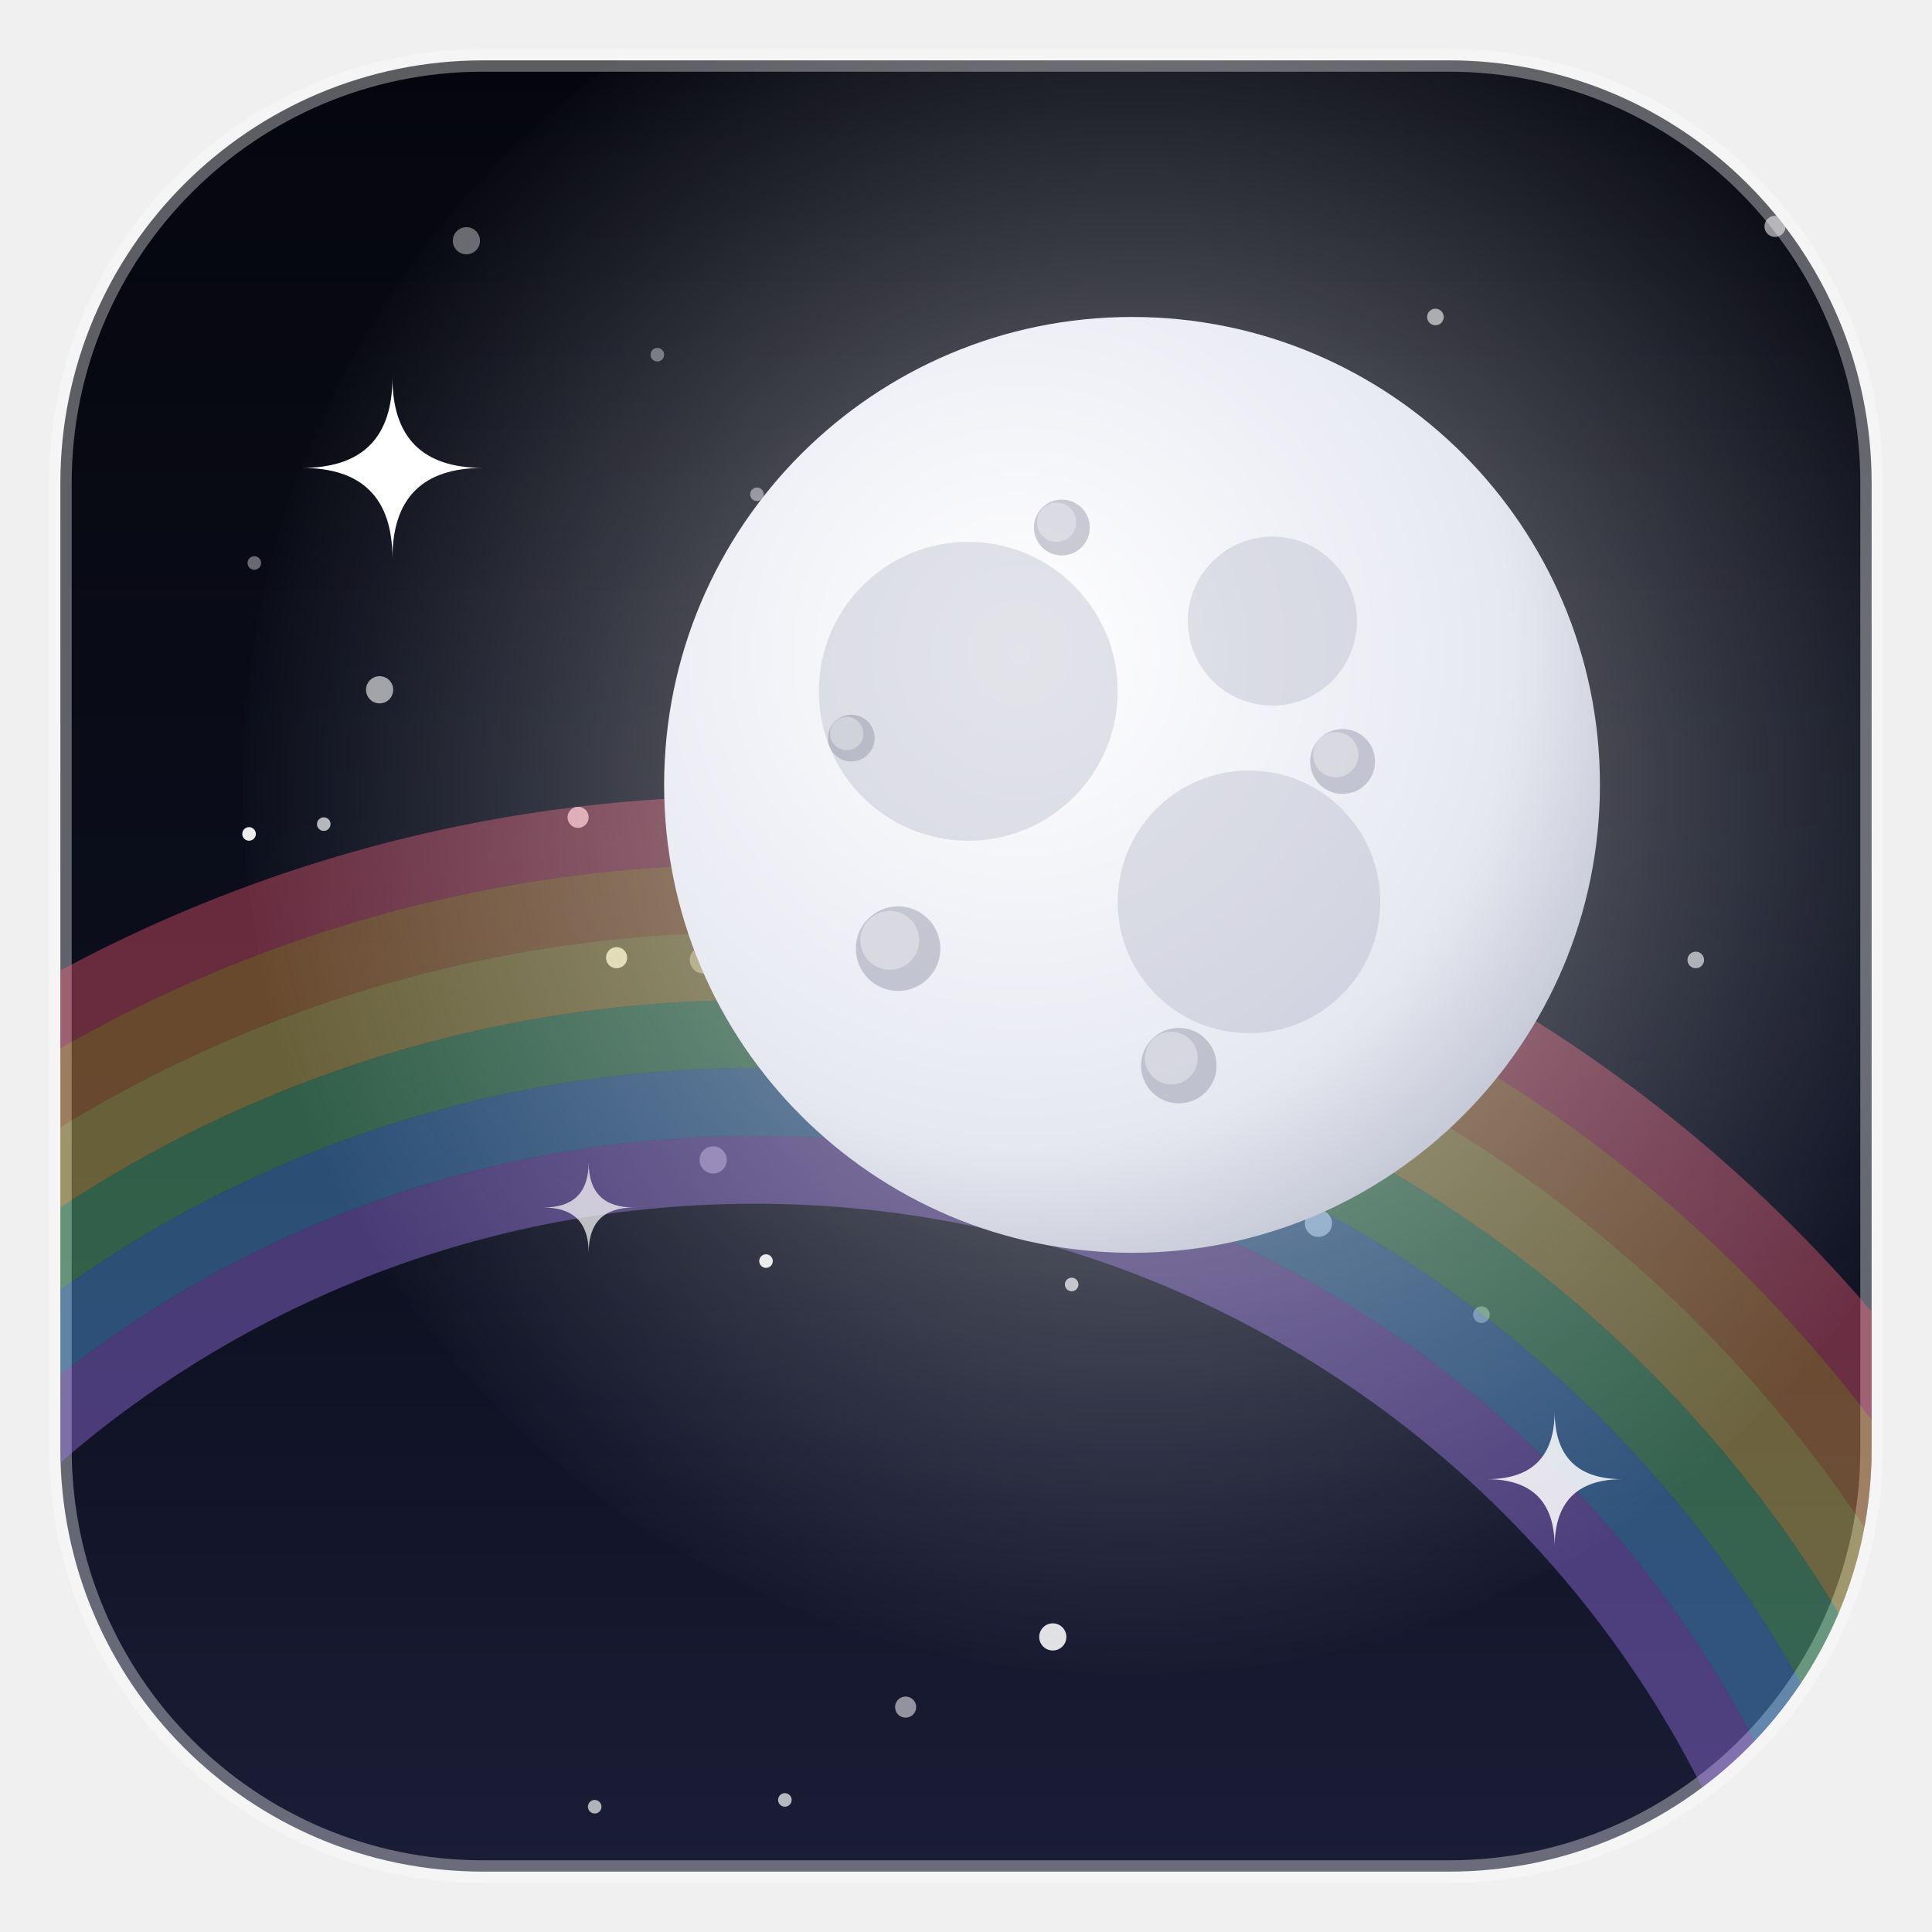
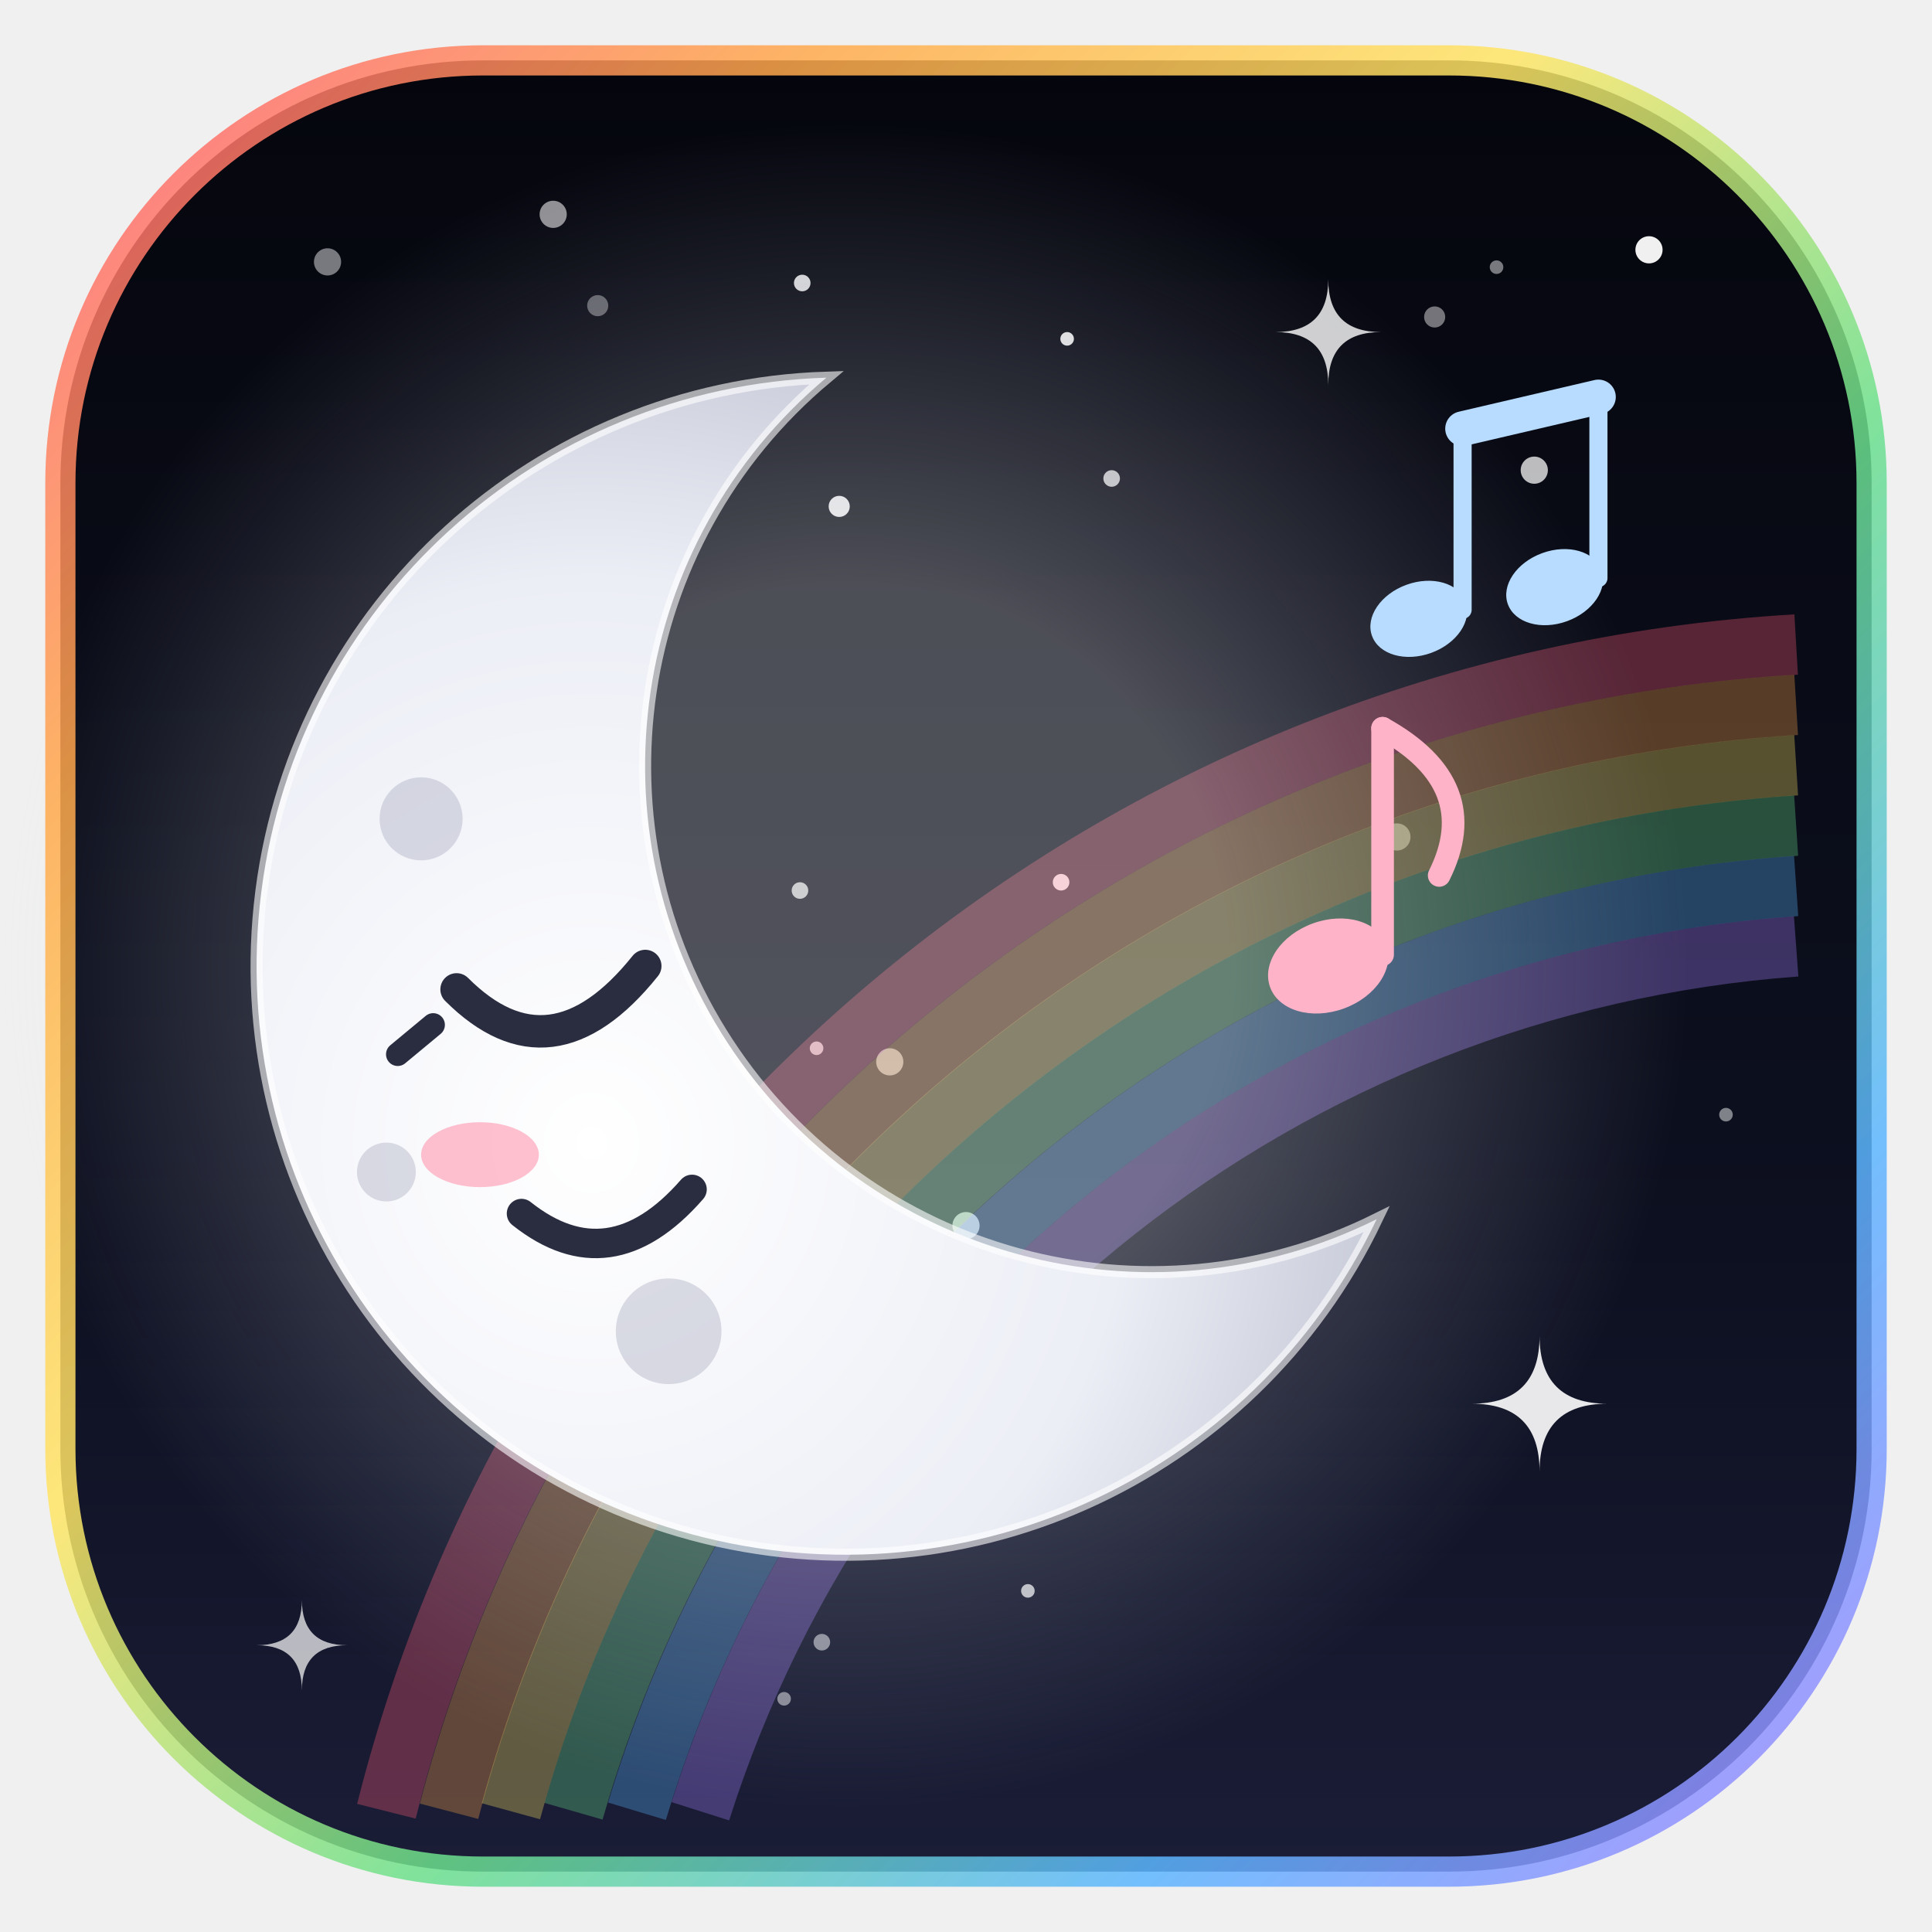
<svg xmlns="http://www.w3.org/2000/svg" width="256" height="256" version="1.1" viewBox="0 0 256 256">
  <defs>
    <linearGradient id="sky" x1="0" y1="0" x2="0" y2="1">
      <stop offset="0" stop-color="#05060d" />
      <stop offset="0.65" stop-color="#0d1020" />
      <stop offset="1" stop-color="#1a1d36" />
    </linearGradient>
    <radialGradient id="moonBody" cx="0.38" cy="0.36" r="0.75">
      <stop offset="0" stop-color="#ffffff" />
      <stop offset="0.7" stop-color="#e6e8f1" />
      <stop offset="1" stop-color="#b9bccc" />
    </radialGradient>
    <radialGradient id="halo" cx="0.5" cy="0.5" r="0.5">
      <stop offset="0.45" stop-color="#ffffff" stop-opacity="0.28" />
      <stop offset="1" stop-color="#dce4ff" stop-opacity="0" />
    </radialGradient>
    <radialGradient id="nightHalf" cx="0.3" cy="0.3" r="0.9">
      <stop offset="0" stop-color="#2c3150" />
      <stop offset="1" stop-color="#0e101c" />
    </radialGradient>
+     <linearGradient id="rim" x1="0" y1="0" x2="1" y2="1">
+       <stop offset="0" stop-color="#ff5c78" />
+       <stop offset="0.2" stop-color="#ffa84c" />
+       <stop offset="0.4" stop-color="#ffe666" />
+       <stop offset="0.6" stop-color="#6ce08c" />
+       <stop offset="0.8" stop-color="#5cb6ff" />
+       <stop offset="1" stop-color="#a880ff" />
+     </linearGradient>
+     <radialGradient id="crescent" cx="0.3" cy="0.65" r="0.8">
+       <stop offset="0" stop-color="#ffffff" />
+       <stop offset="0.6" stop-color="#eceef6" />
+       <stop offset="1" stop-color="#b9bccc" />
+     </radialGradient>
    <radialGradient id="dayHalf" cx="0.7" cy="0.3" r="0.9">
      <stop offset="0" stop-color="#ffffff" />
      <stop offset="1" stop-color="#c9ccdb" />
    </radialGradient>
  </defs>
-   <rect x="8.0" y="8.0" width="240.0" height="240.0" rx="56" fill="url(#sky)" stroke="#ffffff" stroke-opacity="0.35" stroke-width="3.0" />
-   <clipPath id="tile">
-     <rect x="8.0" y="8.0" width="240.0" height="240.0" rx="56" />
-   </clipPath>
-   <g clip-path="url(#tile)">
-     <circle cx="87.1" cy="47.0" r="0.9" fill="#ffffff" fill-opacity="0.39" />
-     <circle cx="136.3" cy="96.8" r="0.9" fill="#ffffff" fill-opacity="0.90" />
-     <circle cx="61.8" cy="31.9" r="1.8" fill="#ffffff" fill-opacity="0.39" />
-     <circle cx="33.0" cy="110.5" r="0.9" fill="#ffffff" fill-opacity="0.92" />
-     <circle cx="158.3" cy="147.3" r="0.9" fill="#ffffff" fill-opacity="0.70" />
-     <circle cx="104.0" cy="238.5" r="0.9" fill="#ffffff" fill-opacity="0.68" />
-     <circle cx="42.9" cy="109.2" r="0.9" fill="#ffffff" fill-opacity="0.69" />
-     <circle cx="142.0" cy="170.2" r="0.9" fill="#ffffff" fill-opacity="0.70" />
-     <circle cx="160.2" cy="98.4" r="0.9" fill="#ffffff" fill-opacity="0.69" />
-     <circle cx="155.6" cy="127.2" r="1.8" fill="#ffffff" fill-opacity="0.82" />
-     <circle cx="120.0" cy="226.2" r="1.4" fill="#ffffff" fill-opacity="0.53" />
-     <circle cx="196.3" cy="174.2" r="1.1" fill="#ffffff" fill-opacity="0.40" />
-     <circle cx="81.7" cy="126.9" r="1.4" fill="#ffffff" fill-opacity="0.79" />
-     <circle cx="78.8" cy="239.4" r="0.9" fill="#ffffff" fill-opacity="0.66" />
-     <circle cx="50.3" cy="91.4" r="1.8" fill="#ffffff" fill-opacity="0.60" />
-     <circle cx="235.2" cy="30.0" r="1.4" fill="#ffffff" fill-opacity="0.55" />
-     <circle cx="93.2" cy="127.2" r="1.8" fill="#ffffff" fill-opacity="0.39" />
-     <circle cx="33.7" cy="74.6" r="0.9" fill="#ffffff" fill-opacity="0.39" />
-     <circle cx="174.7" cy="162.1" r="1.8" fill="#ffffff" fill-opacity="0.52" />
-     <circle cx="101.5" cy="167.1" r="0.9" fill="#ffffff" fill-opacity="0.91" />
-     <circle cx="94.5" cy="153.7" r="1.8" fill="#ffffff" fill-opacity="0.39" />
-     <circle cx="190.2" cy="42.0" r="1.1" fill="#ffffff" fill-opacity="0.59" />
-     <circle cx="224.7" cy="127.2" r="1.1" fill="#ffffff" fill-opacity="0.62" />
-     <circle cx="139.5" cy="216.9" r="1.8" fill="#ffffff" fill-opacity="0.87" />
-     <circle cx="76.6" cy="108.3" r="1.4" fill="#ffffff" fill-opacity="0.76" />
-     <circle cx="100.3" cy="65.5" r="0.9" fill="#ffffff" fill-opacity="0.46" />
-     <circle cx="100.0" cy="300.0" r="190.0" fill="none" stroke="#ff5c78" stroke-opacity="0.38" stroke-width="9.0" />
-     <circle cx="100.0" cy="300.0" r="181.0" fill="none" stroke="#ffa84c" stroke-opacity="0.38" stroke-width="9.0" />
-     <circle cx="100.0" cy="300.0" r="172.0" fill="none" stroke="#ffe666" stroke-opacity="0.38" stroke-width="9.0" />
-     <circle cx="100.0" cy="300.0" r="163.0" fill="none" stroke="#6ce08c" stroke-opacity="0.38" stroke-width="9.0" />
-     <circle cx="100.0" cy="300.0" r="154.0" fill="none" stroke="#5cb6ff" stroke-opacity="0.38" stroke-width="9.0" />
-     <circle cx="100.0" cy="300.0" r="145.0" fill="none" stroke="#a880ff" stroke-opacity="0.38" stroke-width="9.0" />
-     <circle cx="150.0" cy="104.0" r="117.8" fill="url(#halo)" />
-     <circle cx="150.0" cy="104.0" r="62.0" fill="url(#moonBody)" />
-     <circle cx="128.3" cy="91.6" r="19.8" fill="#9ca0b4" fill-opacity="0.28" />
-     <circle cx="165.5" cy="119.5" r="17.4" fill="#9ca0b4" fill-opacity="0.28" />
-     <circle cx="168.6" cy="82.3" r="11.2" fill="#9ca0b4" fill-opacity="0.28" />
-     <circle cx="119.0" cy="125.7" r="5.6" fill="#8e92a6" fill-opacity="0.45" />
-     <circle cx="117.9" cy="124.6" r="3.9" fill="#ffffff" fill-opacity="0.35" />
-     <circle cx="177.9" cy="100.9" r="4.3" fill="#8e92a6" fill-opacity="0.45" />
-     <circle cx="177.0" cy="100.0" r="3.0" fill="#ffffff" fill-opacity="0.35" />
-     <circle cx="140.7" cy="69.9" r="3.7" fill="#8e92a6" fill-opacity="0.45" />
-     <circle cx="140.0" cy="69.2" r="2.6" fill="#ffffff" fill-opacity="0.35" />
-     <circle cx="156.2" cy="141.2" r="5.0" fill="#8e92a6" fill-opacity="0.45" />
-     <circle cx="155.2" cy="140.2" r="3.5" fill="#ffffff" fill-opacity="0.35" />
-     <circle cx="112.8" cy="97.8" r="3.1" fill="#8e92a6" fill-opacity="0.45" />
-     <circle cx="112.2" cy="97.2" r="2.2" fill="#ffffff" fill-opacity="0.35" />
-     <path d="M52.0 50.0 Q52.0 62.0 64.0 62.0 Q52.0 62.0 52.0 74.0 Q52.0 62.0 40.0 62.0 Q52.0 62.0 52.0 50.0Z" fill="#ffffff" fill-opacity="1.0" />
-     <path d="M206.0 187.0 Q206.0 196.0 215.0 196.0 Q206.0 196.0 206.0 205.0 Q206.0 196.0 197.0 196.0 Q206.0 196.0 206.0 187.0Z" fill="#ffffff" fill-opacity="0.85" />
-     <path d="M78.0 154.0 Q78.0 160.0 84.0 160.0 Q78.0 160.0 78.0 166.0 Q78.0 160.0 72.0 160.0 Q78.0 160.0 78.0 154.0Z" fill="#ffffff" fill-opacity="0.7" />
+   <rect x="8.0" y="8.0" width="240.0" height="240.0" rx="56" fill="url(#sky)" />
+   <g>
+     <circle cx="117.9" cy="140.7" r="1.8" fill="#ffffff" fill-opacity="0.62" />
+     <circle cx="203.3" cy="62.3" r="1.8" fill="#ffffff" fill-opacity="0.73" />
+     <circle cx="190.1" cy="42.0" r="1.4" fill="#ffffff" fill-opacity="0.44" />
+     <circle cx="136.2" cy="210.8" r="0.9" fill="#ffffff" fill-opacity="0.71" />
+     <circle cx="106.0" cy="118.0" r="1.1" fill="#ffffff" fill-opacity="0.72" />
+     <circle cx="198.3" cy="35.4" r="0.9" fill="#ffffff" fill-opacity="0.46" />
+     <circle cx="73.3" cy="28.4" r="1.8" fill="#ffffff" fill-opacity="0.55" />
+     <circle cx="147.3" cy="63.4" r="1.1" fill="#ffffff" fill-opacity="0.73" />
+     <circle cx="128.0" cy="162.4" r="1.8" fill="#ffffff" fill-opacity="0.74" />
+     <circle cx="108.2" cy="138.9" r="0.9" fill="#ffffff" fill-opacity="0.77" />
+     <circle cx="88.8" cy="70.7" r="1.4" fill="#ffffff" fill-opacity="0.37" />
+     <circle cx="141.4" cy="44.9" r="0.9" fill="#ffffff" fill-opacity="0.86" />
+     <circle cx="103.9" cy="225.1" r="0.9" fill="#ffffff" fill-opacity="0.48" />
+     <circle cx="218.5" cy="33.1" r="1.8" fill="#ffffff" fill-opacity="0.94" />
+     <circle cx="106.3" cy="37.5" r="1.1" fill="#ffffff" fill-opacity="0.82" />
+     <circle cx="79.2" cy="40.5" r="1.4" fill="#ffffff" fill-opacity="0.36" />
+     <circle cx="108.9" cy="217.6" r="1.1" fill="#ffffff" fill-opacity="0.50" />
+     <circle cx="43.4" cy="34.7" r="1.8" fill="#ffffff" fill-opacity="0.46" />
+     <circle cx="140.6" cy="116.9" r="1.1" fill="#ffffff" fill-opacity="0.94" />
+     <circle cx="185.1" cy="110.9" r="1.8" fill="#ffffff" fill-opacity="0.42" />
+     <circle cx="111.2" cy="67.1" r="1.4" fill="#ffffff" fill-opacity="0.87" />
+     <circle cx="228.7" cy="147.7" r="0.9" fill="#ffffff" fill-opacity="0.48" />
+     <circle cx="105.6" cy="203.1" r="0.9" fill="#ffffff" fill-opacity="0.38" />
+     <circle cx="53.0" cy="115.6" r="0.9" fill="#ffffff" fill-opacity="0.81" />
+     <path d="M51.2 240.0 A205.0 205.0 0 0 1 238.0 85.4" fill="none" stroke="#ff5c78" stroke-opacity="0.32" stroke-width="8.0" />
+     <path d="M59.5 240.0 A197.0 197.0 0 0 1 238.0 93.4" fill="none" stroke="#ffa84c" stroke-opacity="0.32" stroke-width="8.0" />
+     <path d="M67.7 240.0 A189.0 189.0 0 0 1 238.0 101.4" fill="none" stroke="#ffe666" stroke-opacity="0.32" stroke-width="8.0" />
+     <path d="M76.0 240.0 A181.0 181.0 0 0 1 238.0 109.4" fill="none" stroke="#6ce08c" stroke-opacity="0.32" stroke-width="8.0" />
+     <path d="M84.4 240.0 A173.0 173.0 0 0 1 238.0 117.4" fill="none" stroke="#5cb6ff" stroke-opacity="0.32" stroke-width="8.0" />
+     <path d="M92.8 240.0 A165.0 165.0 0 0 1 238.0 125.4" fill="none" stroke="#a880ff" stroke-opacity="0.32" stroke-width="8.0" />
+     <circle cx="112.0" cy="128.0" r="113.1" fill="url(#halo)" />
+     <path d="M109.51 50.04 A78.0 78.0 0 1 0 182.42 161.55 A67.08 67.08 0 0 1 109.51 50.04Z" fill="url(#crescent)" stroke="#ffffff" stroke-opacity="0.6" stroke-width="1.6" />
+     <circle cx="55.8" cy="108.5" r="5.5" fill="#9a9eb4" fill-opacity="0.35" />
+     <circle cx="88.6" cy="176.4" r="7.0" fill="#9a9eb4" fill-opacity="0.35" />
+     <circle cx="51.2" cy="155.3" r="3.9" fill="#9a9eb4" fill-opacity="0.35" />
+     <path d="M60.5 131.1 Q73.0 143.6 85.5 128.0" fill="none" stroke="#2a2d40" stroke-width="4.3" stroke-linecap="round" />
+     <path d="M57.4 135.8 l-4.7 3.9" stroke="#2a2d40" stroke-width="3.1" stroke-linecap="round" />
+     <path d="M69.1 160.8 Q80.8 170.1 91.7 157.6" fill="none" stroke="#2a2d40" stroke-width="3.9" stroke-linecap="round" />
+     <ellipse cx="63.6" cy="153.0" rx="7.8" ry="4.3" fill="#ff96af" fill-opacity="0.6" />
+     <ellipse cx="176.0" cy="128.0" rx="8.2" ry="6.0" transform="rotate(-20 176.0 128.0)" fill="#ffb3c8" />
+     <path d="M183.2 126.5 V96.5" stroke="#ffb3c8" stroke-width="3.0" stroke-linecap="round" />
+     <path d="M183.2 96.5 q13.5 7.5 7.5 19.5" fill="none" stroke="#ffb3c8" stroke-width="3.0" stroke-linecap="round" />
+     <ellipse cx="188.0" cy="82.0" rx="6.6" ry="4.8" transform="rotate(-20 188.0 82.0)" fill="#b8dcff" />
+     <path d="M193.8 80.8 V56.8" stroke="#b8dcff" stroke-width="2.4" stroke-linecap="round" />
+     <ellipse cx="206.0" cy="77.8" rx="6.6" ry="4.8" transform="rotate(-20 206.0 77.8)" fill="#b8dcff" />
+     <path d="M211.8 76.6 V52.6" stroke="#b8dcff" stroke-width="2.4" stroke-linecap="round" />
+     <path d="M193.8 56.8 L211.8 52.6" stroke="#b8dcff" stroke-width="4.6" stroke-linecap="round" />
+     <path d="M204.0 177.0 Q204.0 186.0 213.0 186.0 Q204.0 186.0 204.0 195.0 Q204.0 186.0 195.0 186.0 Q204.0 186.0 204.0 177.0Z" fill="#ffffff" fill-opacity="0.9" />
+     <path d="M176.0 37.0 Q176.0 44.0 183.0 44.0 Q176.0 44.0 176.0 51.0 Q176.0 44.0 169.0 44.0 Q176.0 44.0 176.0 37.0Z" fill="#ffffff" fill-opacity="0.8" />
+     <path d="M40.0 212.0 Q40.0 218.0 46.0 218.0 Q40.0 218.0 40.0 224.0 Q40.0 218.0 34.0 218.0 Q40.0 218.0 40.0 212.0Z" fill="#ffffff" fill-opacity="0.7" />
  </g>
+   <rect x="8.0" y="8.0" width="240.0" height="240.0" rx="56" fill="none" stroke="url(#rim)" stroke-opacity="0.85" stroke-width="4.0" />
</svg>
